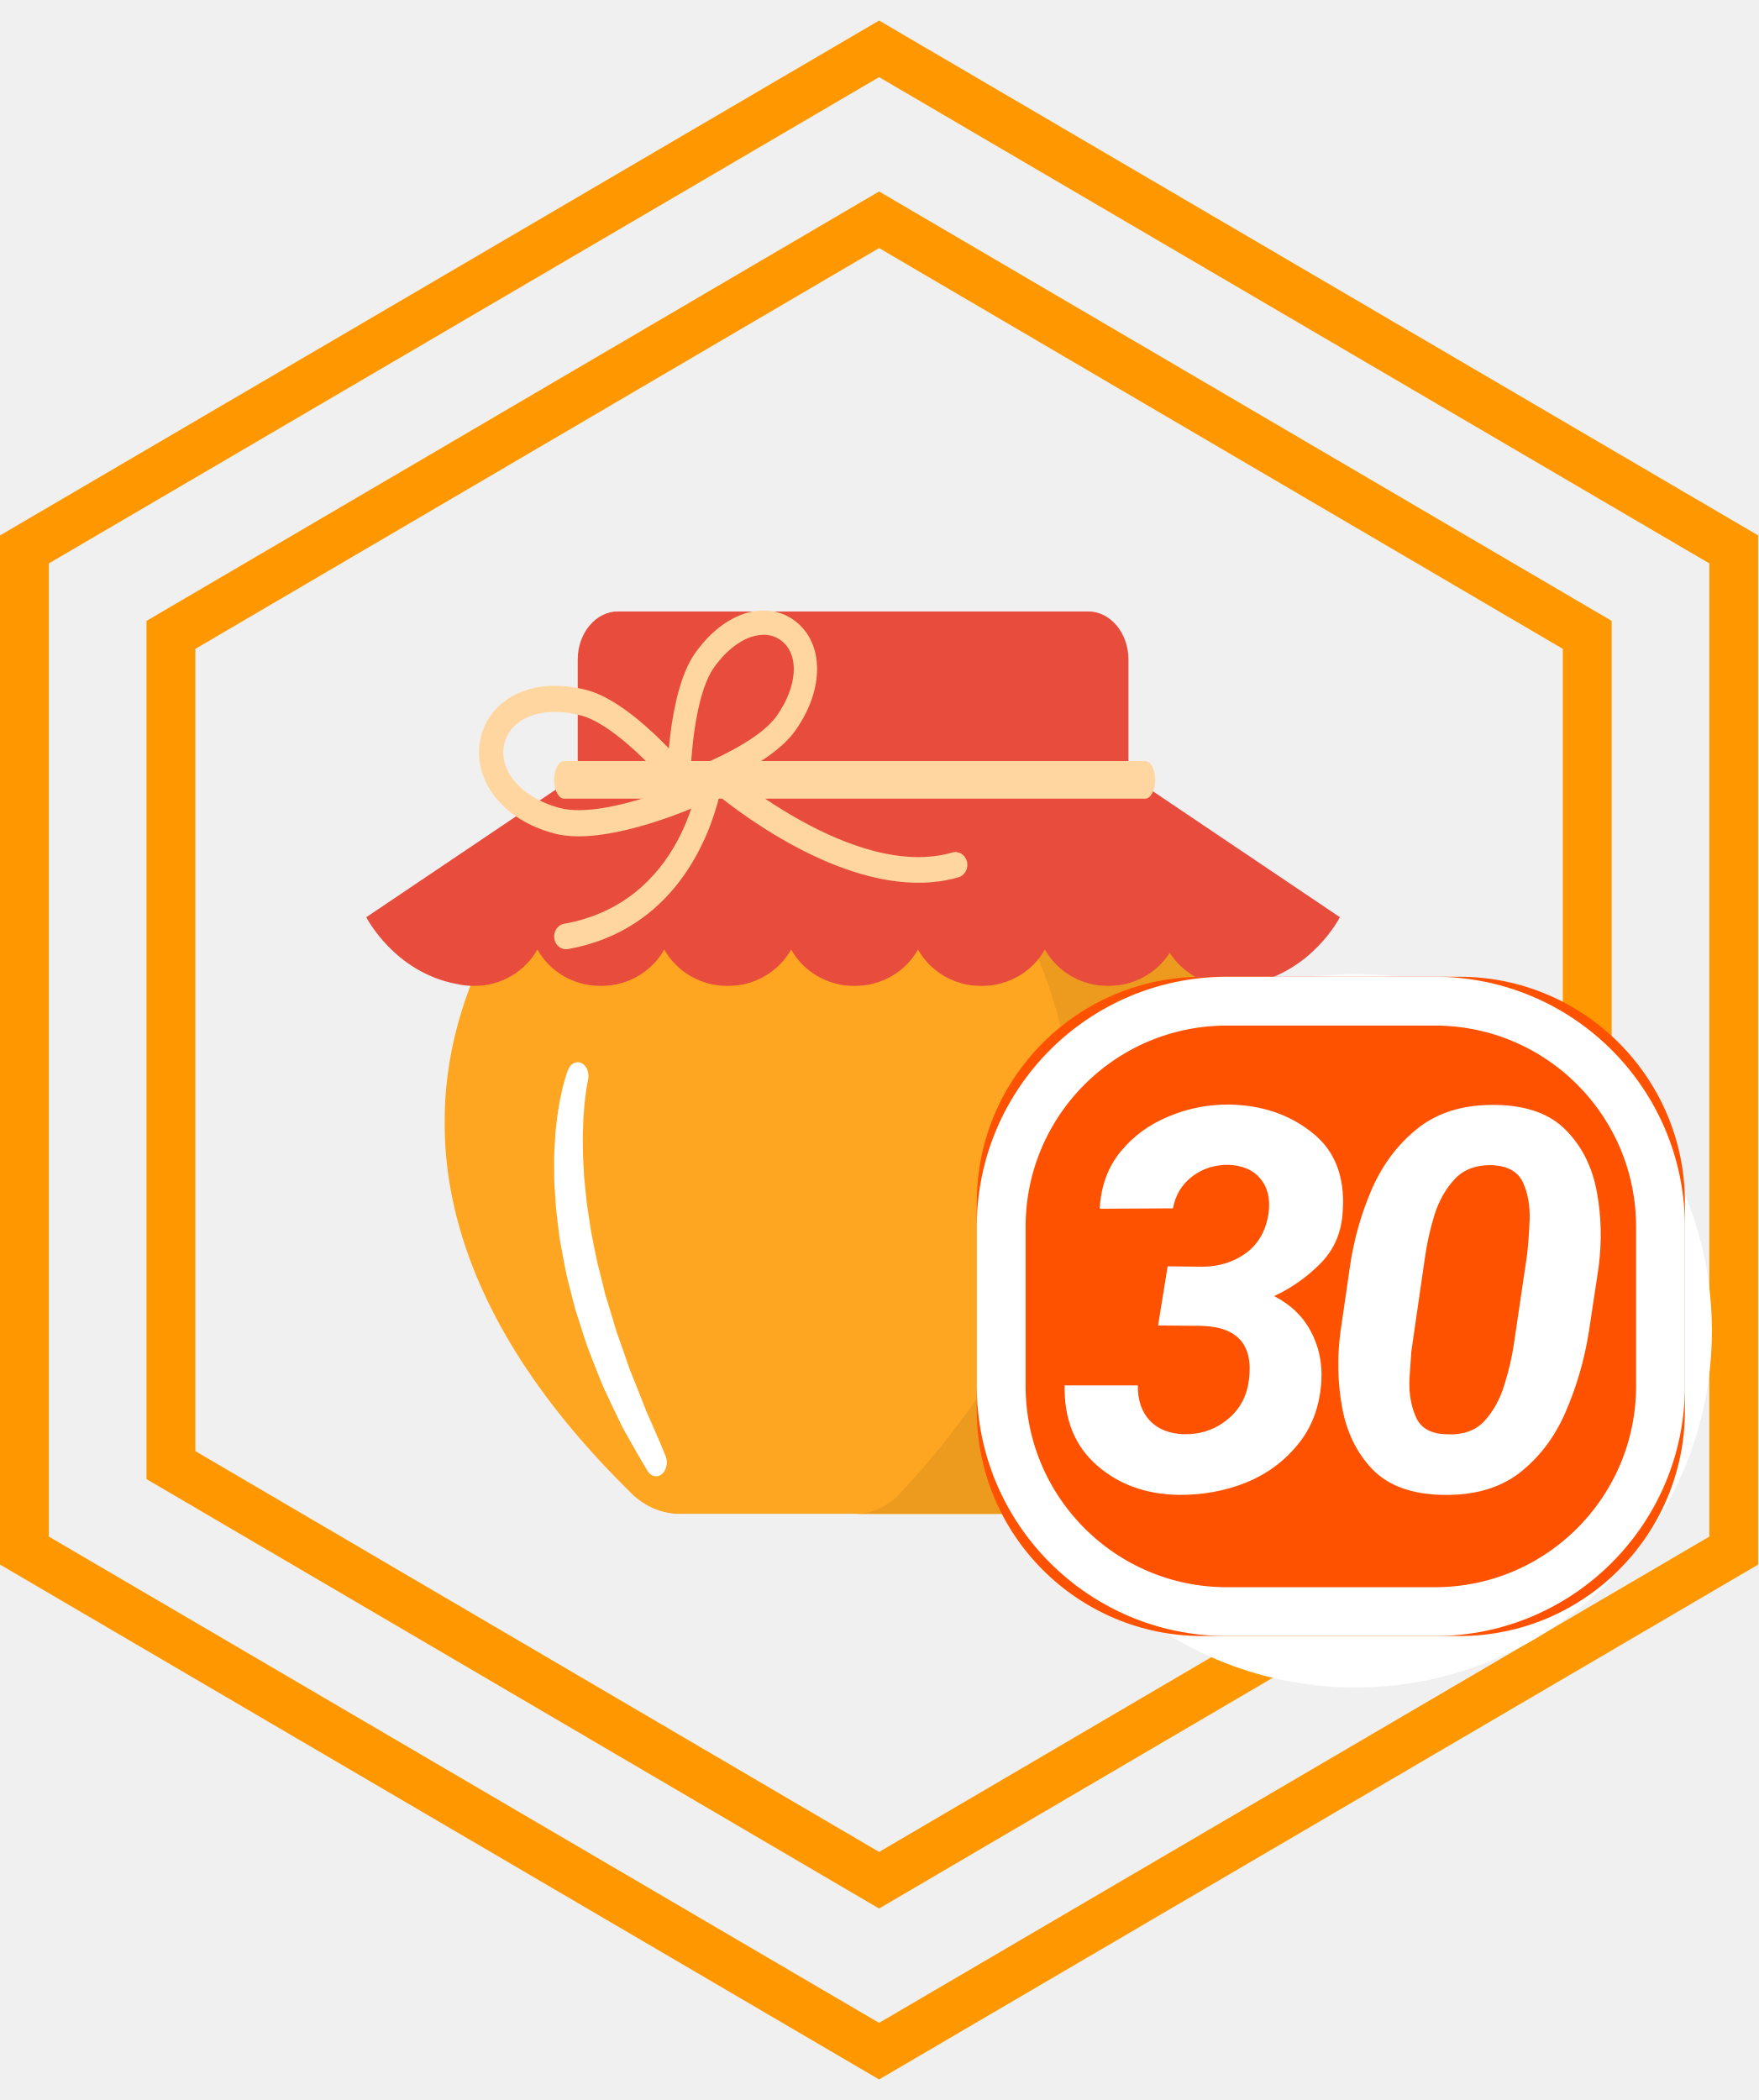
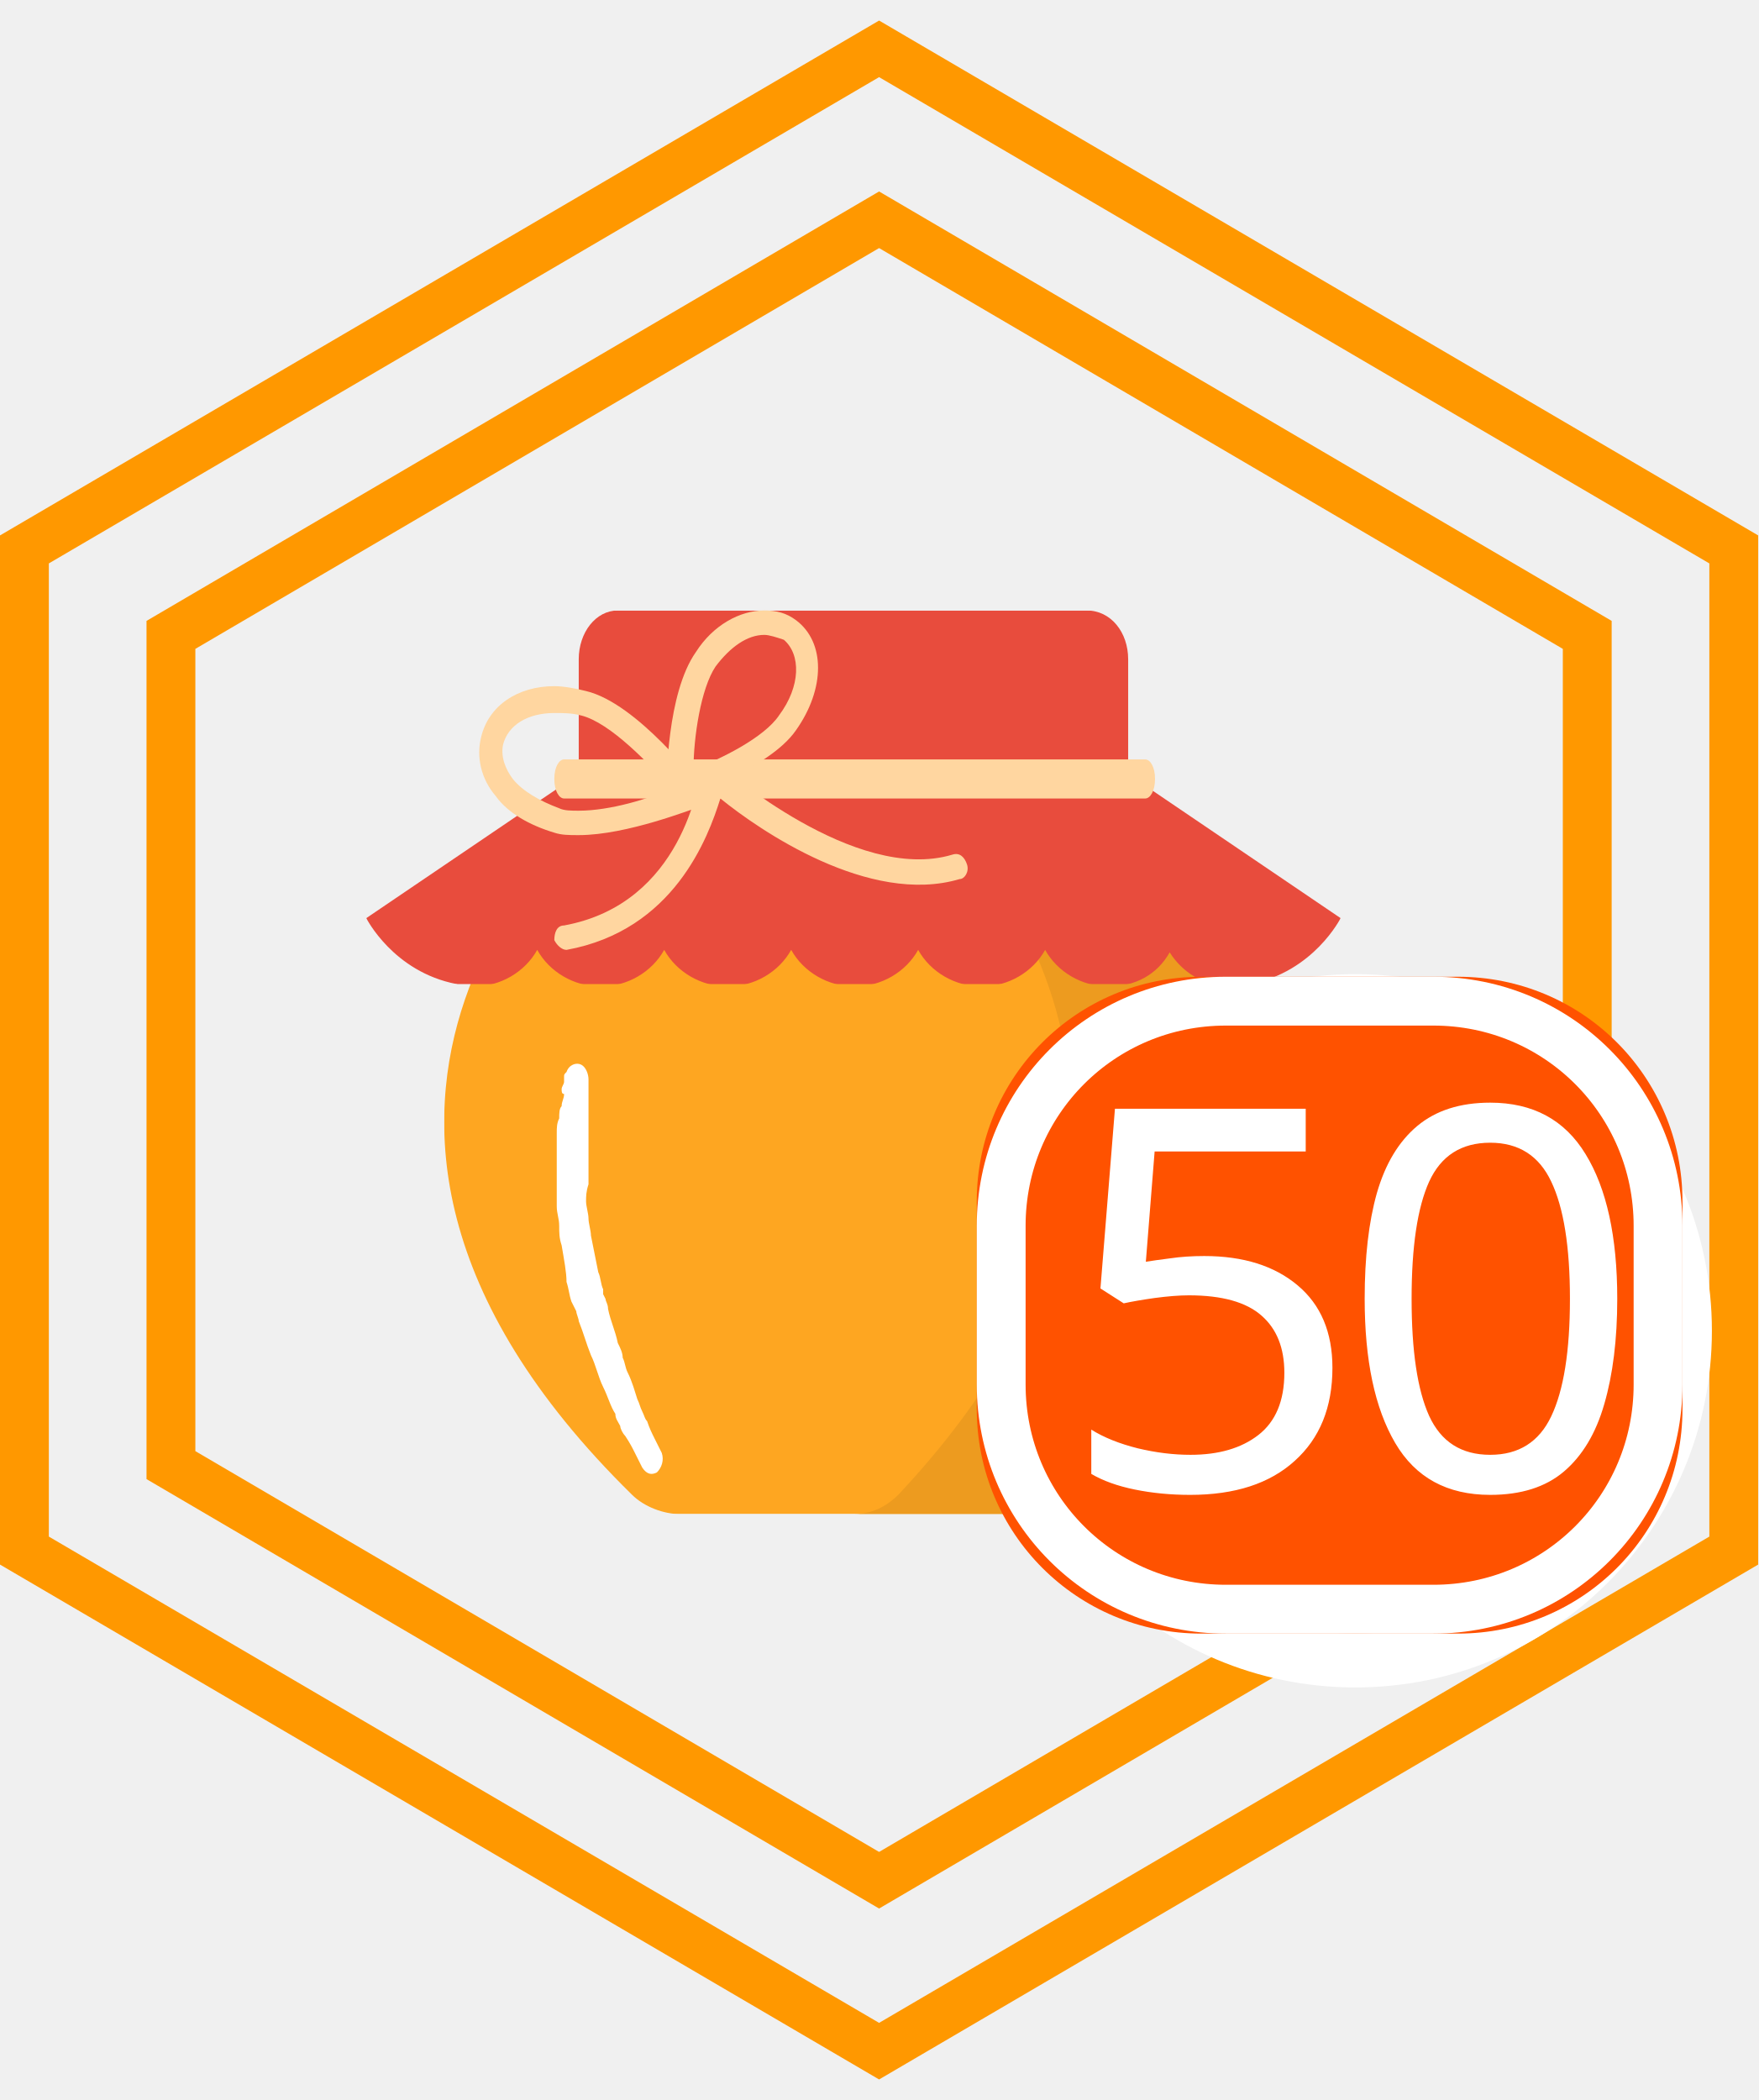
- <svg xmlns="http://www.w3.org/2000/svg" xmlns:xlink="http://www.w3.org/1999/xlink" width="72px" height="86px" viewBox="0 0 72 86" version="1.1">
-   <defs>
-     <polygon id="path-1" points="0.129 29.292 35.313 29.292 35.313 0.098 0.129 0.098" />
-     <polygon id="path-3" points="0 0.037 0 15.379 39.871 15.379 39.871 0.037" />
-     <rect id="path-5" x="39" y="38" width="29" height="27" rx="9.24" />
-   </defs>
-   <g id="Page-1" stroke="none" stroke-width="1" fill="none" fill-rule="evenodd">
+ <svg xmlns="http://www.w3.org/2000/svg" version="1.1" id="レイヤー_1" x="0px" y="0px" viewBox="0 0 72 86" style="enable-background:new 0 0 72 86;" xml:space="preserve">
+   <style type="text/css">
+ 	.st0{filter:url(#Adobe_OpacityMaskFilter);}
+ 	.st1{fill:#FFFFFF;}
+ 	.st2{mask:url(#mask-2);fill:#FEA621;}
+ 	.st3{fill:#ED9B1F;}
+ 	.st4{filter:url(#Adobe_OpacityMaskFilter_1_);}
+ 	.st5{mask:url(#mask-4);fill:#E84C3D;}
+ 	.st6{fill:#FFD6A0;}
+ 	.st7{fill:none;stroke:#FF9800;stroke-width:2;}
+ 	.st8{fill:#FF5200;stroke:#FFFFFF;stroke-width:2.21;}
+ 	.st9{fill:#FF5200;}
+ 	.st10{fill:none;stroke:#FFFFFF;stroke-width:2;}
+ 	.st11{font-family:'Roboto-Bold';}
+ 	.st12{font-size:21.84px;}
+ 	.st13{letter-spacing:-1;}
+ </style>
+   <g id="Page-1_1_">
    <g id="badge-answer-30" transform="translate(1, 2)">
      <g id="Page-1" transform="translate(14, 23)">
        <g id="Group-3" transform="translate(3.076923, 7.708333)">
          <g id="Fill-1-Clipped">
-             <mask id="mask-2" fill="white">
-               <use xlink:href="#path-1" />
+             <g id="path-1_1_">
+ 					</g>
+             <defs>
+               <filter id="Adobe_OpacityMaskFilter" filterUnits="userSpaceOnUse" x="0.1" y="0.1" width="35.2" height="29.2">
+                 <feColorMatrix type="matrix" values="1 0 0 0 0  0 1 0 0 0  0 0 1 0 0  0 0 0 1 0" />
+               </filter>
+             </defs>
+             <mask maskUnits="userSpaceOnUse" x="0.1" y="0.1" width="35.2" height="29.2" id="mask-2">
+               <g class="st0">
+                 <polygon id="path-1" class="st1" points="0.1,29.3 35.3,29.3 35.3,0.1 0.1,0.1        " />
+               </g>
            </mask>
-             <g id="path-1" />
-             <path d="M28.923,0.098 C28.923,0.098 44.128,12.334 27.629,28.479 C27.101,28.996 26.385,29.292 25.636,29.292 L9.806,29.292 C9.057,29.292 8.342,28.996 7.813,28.479 C-8.686,12.334 6.519,0.098 6.519,0.098 L28.923,0.098 Z" id="Fill-1" fill="#FEA621" fill-rule="nonzero" mask="url(#mask-2)" />
+             <path id="Fill-1" class="st2" d="M28.9,0.1c0,0,15.2,12.2-1.3,28.4c-0.5,0.5-1.2,0.8-2,0.8H9.8c-0.7,0-1.5-0.3-2-0.8       C-8.7,12.3,6.5,0.1,6.5,0.1H28.9z" />
          </g>
        </g>
-         <path d="M9.079,19.242 C9.079,19.242 9.075,19.258 9.068,19.289 C9.059,19.323 9.056,19.354 9.046,19.405 C9.042,19.429 9.037,19.456 9.032,19.486 C9.027,19.52 9.021,19.558 9.015,19.598 C9.005,19.68 8.987,19.768 8.975,19.876 C8.963,19.982 8.95,20.1 8.935,20.228 C8.925,20.358 8.914,20.499 8.902,20.649 C8.887,20.798 8.884,20.96 8.879,21.131 C8.878,21.302 8.859,21.478 8.867,21.667 C8.869,21.854 8.871,22.049 8.873,22.251 C8.878,22.453 8.894,22.663 8.904,22.878 C8.91,22.985 8.916,23.094 8.921,23.204 C8.929,23.315 8.944,23.426 8.955,23.538 C8.98,23.763 9.001,23.994 9.024,24.227 C9.054,24.46 9.095,24.696 9.13,24.935 C9.168,25.174 9.197,25.417 9.25,25.658 C9.351,26.14 9.43,26.636 9.567,27.116 C9.626,27.359 9.686,27.602 9.746,27.843 L9.79,28.024 L9.845,28.201 C9.881,28.319 9.917,28.437 9.952,28.554 C10.101,29.02 10.218,29.493 10.386,29.926 C10.464,30.145 10.542,30.36 10.614,30.573 C10.69,30.784 10.751,30.998 10.834,31.193 C10.995,31.585 11.142,31.961 11.277,32.308 C11.346,32.481 11.409,32.649 11.474,32.806 C11.542,32.96 11.607,33.107 11.668,33.245 C11.788,33.522 11.893,33.763 11.98,33.963 C12.15,34.363 12.245,34.596 12.245,34.596 L12.257,34.627 C12.37,34.905 12.287,35.249 12.07,35.394 C11.878,35.523 11.646,35.452 11.518,35.239 C11.518,35.239 11.389,35.027 11.169,34.649 C11.06,34.458 10.927,34.227 10.776,33.961 C10.7,33.827 10.62,33.685 10.536,33.535 C10.454,33.383 10.378,33.213 10.294,33.042 C10.127,32.696 9.947,32.32 9.761,31.918 C9.58,31.513 9.411,31.068 9.232,30.611 C9.044,30.159 8.891,29.665 8.733,29.165 C8.693,29.04 8.653,28.914 8.614,28.788 L8.554,28.599 L8.503,28.404 C8.436,28.144 8.369,27.882 8.302,27.621 C8.161,27.101 8.078,26.555 7.974,26.028 C7.918,25.766 7.892,25.495 7.858,25.231 C7.827,24.966 7.791,24.706 7.766,24.448 C7.748,24.187 7.729,23.931 7.716,23.681 C7.71,23.555 7.699,23.432 7.697,23.309 C7.696,23.185 7.695,23.064 7.695,22.944 C7.696,22.703 7.687,22.47 7.697,22.244 C7.71,22.018 7.722,21.799 7.734,21.589 C7.741,21.38 7.771,21.179 7.791,20.989 C7.812,20.798 7.832,20.618 7.863,20.449 C7.892,20.28 7.915,20.123 7.944,19.977 C7.977,19.833 8.006,19.7 8.033,19.58 C8.059,19.46 8.093,19.352 8.118,19.26 C8.131,19.213 8.143,19.171 8.155,19.131 C8.168,19.089 8.181,19.05 8.192,19.016 C8.214,18.949 8.232,18.889 8.243,18.864 C8.254,18.836 8.259,18.82 8.259,18.82 C8.366,18.538 8.631,18.42 8.851,18.557 C9.049,18.681 9.143,18.97 9.081,19.233 L9.079,19.242 Z" id="Fill-4" fill="#FFFFFF" fill-rule="nonzero" />
-         <path d="M28.327,36.184 C27.842,36.704 27.185,37 26.497,37 L20,37 C20.687,37 21.345,36.704 21.83,36.184 C36.983,19.987 23.019,7.708 23.019,7.708 L29.517,7.708 C29.517,7.708 43.48,19.987 28.327,36.184" id="Fill-6" fill="#ED9B1F" fill-rule="nonzero" />
+         <path id="Fill-4" class="st1" d="M9.1,19.2C9.1,19.2,9.1,19.3,9.1,19.2c0,0.1,0,0.1,0,0.2c0,0,0,0.1,0,0.1c0,0,0,0.1,0,0.1     c0,0.1,0,0.2,0,0.3c0,0.1,0,0.2,0,0.4c0,0.1,0,0.3,0,0.4c0,0.1,0,0.3,0,0.5c0,0.2,0,0.3,0,0.5c0,0.2,0,0.4,0,0.6     c0,0.2,0,0.4,0,0.6c0,0.1,0,0.2,0,0.3c0,0.1,0,0.2,0,0.3C9,23.8,9,24,9,24.2c0,0.2,0.1,0.5,0.1,0.7c0,0.2,0.1,0.5,0.1,0.7     c0.1,0.5,0.2,1,0.3,1.5c0.1,0.2,0.1,0.5,0.2,0.7l0,0.2l0.1,0.2c0,0.1,0.1,0.2,0.1,0.4c0.1,0.5,0.3,0.9,0.4,1.4     c0.1,0.2,0.2,0.4,0.2,0.6c0.1,0.2,0.1,0.4,0.2,0.6c0.2,0.4,0.3,0.8,0.4,1.1c0.1,0.2,0.1,0.3,0.2,0.5c0.1,0.2,0.1,0.3,0.2,0.4     c0.1,0.3,0.2,0.5,0.3,0.7c0.2,0.4,0.3,0.6,0.3,0.6l0,0c0.1,0.3,0,0.6-0.2,0.8c-0.2,0.1-0.4,0.1-0.6-0.2c0,0-0.1-0.2-0.3-0.6     c-0.1-0.2-0.2-0.4-0.4-0.7c-0.1-0.1-0.2-0.3-0.2-0.4c-0.1-0.2-0.2-0.3-0.2-0.5c-0.2-0.3-0.3-0.7-0.5-1.1     c-0.2-0.4-0.3-0.9-0.5-1.3c-0.2-0.5-0.3-0.9-0.5-1.4c0-0.1-0.1-0.3-0.1-0.4l-0.1-0.2l-0.1-0.2c-0.1-0.3-0.1-0.5-0.2-0.8     C8.2,27.1,8.1,26.6,8,26c-0.1-0.3-0.1-0.5-0.1-0.8c0-0.3-0.1-0.5-0.1-0.8c0-0.3,0-0.5,0-0.8c0-0.1,0-0.2,0-0.4c0-0.1,0-0.2,0-0.4     c0-0.2,0-0.5,0-0.7c0-0.2,0-0.4,0-0.7c0-0.2,0-0.4,0.1-0.6c0-0.2,0-0.4,0.1-0.5c0-0.2,0.1-0.3,0.1-0.5C8,19.8,8,19.7,8,19.6     c0-0.1,0.1-0.2,0.1-0.3c0,0,0-0.1,0-0.1c0,0,0-0.1,0-0.1c0-0.1,0-0.1,0.1-0.2c0,0,0,0,0,0c0.1-0.3,0.4-0.4,0.6-0.3     C9,18.7,9.1,19,9.1,19.2L9.1,19.2z" />
+         <path id="Fill-6" class="st3" d="M28.3,36.2c-0.5,0.5-1.1,0.8-1.8,0.8H20c0.7,0,1.3-0.3,1.8-0.8C37,20,23,7.7,23,7.7h6.5     C29.5,7.7,43.5,20,28.3,36.2" />
        <g id="Group-10">
          <g id="Fill-8-Clipped">
-             <mask id="mask-4" fill="white">
-               <use xlink:href="#path-3" />
+             <g id="path-3_1_">
+ 					</g>
+             <defs>
+               <filter id="Adobe_OpacityMaskFilter_1_" filterUnits="userSpaceOnUse" x="0" y="0" width="39.9" height="15.3">
+                 <feColorMatrix type="matrix" values="1 0 0 0 0  0 1 0 0 0  0 0 1 0 0  0 0 0 1 0" />
+               </filter>
+             </defs>
+             <mask maskUnits="userSpaceOnUse" x="0" y="0" width="39.9" height="15.3" id="mask-4">
+               <g class="st4">
+                 <polygon id="path-3" class="st1" points="0,0 0,15.4 39.9,15.4 39.9,0        " />
+               </g>
            </mask>
-             <g id="path-3" />
-             <path d="M31.212,6.73 L31.212,2.011 C31.212,0.921 30.469,0.037 29.552,0.037 L10.319,0.037 C9.402,0.037 8.659,0.921 8.659,2.011 L8.659,6.73 L-7.44186047e-05,12.562 C-7.44186047e-05,12.562 1.139,14.811 3.693,15.295 L3.693,15.292 C3.923,15.347 4.162,15.379 4.409,15.379 C5.535,15.379 6.512,14.773 7.007,13.884 C7.502,14.773 8.48,15.379 9.606,15.379 C10.73,15.379 11.708,14.773 12.202,13.884 C12.698,14.773 13.675,15.379 14.801,15.379 C15.927,15.379 16.903,14.773 17.399,13.884 C17.893,14.773 18.87,15.379 19.996,15.379 C21.122,15.379 22.099,14.773 22.594,13.884 C23.088,14.773 24.067,15.379 25.193,15.379 C26.317,15.379 27.295,14.773 27.789,13.884 C28.285,14.773 29.262,15.379 30.387,15.379 C31.456,15.379 32.386,14.833 32.903,14.019 C33.419,14.833 34.349,15.379 35.417,15.379 C35.68,15.379 35.934,15.343 36.176,15.281 L36.18,15.295 C38.733,14.811 39.871,12.562 39.871,12.562 L31.212,6.73 Z" id="Fill-8" fill="#E84C3D" fill-rule="nonzero" mask="url(#mask-4)" />
+             <path id="Fill-8" class="st5" d="M31.2,6.7V2c0-1.1-0.7-2-1.7-2H10.3C9.4,0,8.7,0.9,8.7,2v4.7L0,12.6c0,0,1.1,2.2,3.7,2.7v0       c0.2,0.1,0.5,0.1,0.7,0.1c1.1,0,2.1-0.6,2.6-1.5c0.5,0.9,1.5,1.5,2.6,1.5c1.1,0,2.1-0.6,2.6-1.5c0.5,0.9,1.5,1.5,2.6,1.5       s2.1-0.6,2.6-1.5c0.5,0.9,1.5,1.5,2.6,1.5s2.1-0.6,2.6-1.5c0.5,0.9,1.5,1.5,2.6,1.5c1.1,0,2.1-0.6,2.6-1.5       c0.5,0.9,1.5,1.5,2.6,1.5c1.1,0,2-0.5,2.5-1.4c0.5,0.8,1.4,1.4,2.5,1.4c0.3,0,0.5,0,0.8-0.1l0,0c2.6-0.5,3.7-2.7,3.7-2.7       L31.2,6.7z" />
          </g>
        </g>
-         <path d="M31.894,7.708 L8.106,7.708 C7.878,7.708 7.692,7.363 7.692,6.938 C7.692,6.512 7.878,6.167 8.106,6.167 L31.894,6.167 C32.122,6.167 32.308,6.512 32.308,6.938 C32.308,7.363 32.122,7.708 31.894,7.708" id="Fill-11" fill="#FFD6A0" fill-rule="nonzero" />
-         <path d="M7.731,4.155 C6.633,4.155 5.834,4.661 5.649,5.475 C5.537,5.964 5.673,6.484 6.032,6.942 C6.444,7.467 7.121,7.876 7.936,8.092 C8.15,8.149 8.406,8.178 8.697,8.178 C9.978,8.178 11.605,7.634 12.498,7.293 C11.599,6.249 9.998,4.621 8.801,4.303 C8.432,4.205 8.072,4.155 7.731,4.155 M8.697,9.25 C8.326,9.25 7.99,9.211 7.698,9.133 C6.666,8.859 5.828,8.341 5.273,7.634 C4.703,6.907 4.494,6.05 4.683,5.219 C4.98,3.922 6.176,3.083 7.731,3.083 C8.152,3.083 8.592,3.143 9.039,3.262 C11.105,3.811 13.624,7.039 13.731,7.177 C13.832,7.308 13.87,7.483 13.832,7.648 C13.794,7.814 13.685,7.95 13.539,8.015 C13.426,8.066 10.748,9.25 8.697,9.25" id="Fill-13" fill="#FFD6A0" fill-rule="nonzero" />
-         <path d="M16.274,0.997 C15.59,0.997 14.827,1.5 14.234,2.342 C13.587,3.258 13.351,5.262 13.285,6.501 C14.399,6.066 16.163,5.233 16.808,4.318 C17.664,3.105 17.743,1.809 16.997,1.236 C16.79,1.077 16.546,0.997 16.274,0.997 M12.786,7.708 C12.685,7.708 12.586,7.675 12.503,7.611 C12.38,7.517 12.308,7.368 12.308,7.209 C12.308,7.053 12.323,3.369 13.464,1.751 C14.249,0.638 15.273,0 16.274,0 C16.748,0 17.194,0.15 17.563,0.433 C18.755,1.348 18.761,3.23 17.578,4.908 C16.437,6.527 13.071,7.639 12.928,7.685 C12.881,7.701 12.833,7.708 12.786,7.708" id="Fill-15" fill="#FFD6A0" fill-rule="nonzero" />
-         <path d="M8.179,13.875 C7.945,13.875 7.739,13.693 7.699,13.436 C7.655,13.15 7.834,12.88 8.099,12.832 C13.019,11.948 13.635,6.847 13.658,6.63 C13.68,6.44 13.796,6.276 13.961,6.204 C14.126,6.133 14.315,6.164 14.452,6.286 C14.507,6.335 19.915,11.094 24.002,9.911 C24.261,9.836 24.529,10.002 24.599,10.282 C24.668,10.562 24.514,10.85 24.255,10.926 C20.514,12.008 16.078,8.899 14.457,7.615 C14.029,9.335 12.607,13.087 8.259,13.868 C8.232,13.872 8.205,13.875 8.179,13.875" id="Fill-17" fill="#FFD6A0" fill-rule="nonzero" />
+         <path id="Fill-11" class="st6" d="M31.9,7.7H8.1c-0.2,0-0.4-0.3-0.4-0.8s0.2-0.8,0.4-0.8h23.8c0.2,0,0.4,0.3,0.4,0.8     S32.1,7.7,31.9,7.7" />
+         <path id="Fill-13" class="st6" d="M7.7,4.2c-1.1,0-1.9,0.5-2.1,1.3C5.5,6,5.7,6.5,6,6.9c0.4,0.5,1.1,0.9,1.9,1.2     c0.2,0.1,0.5,0.1,0.8,0.1c1.3,0,2.9-0.5,3.8-0.9c-0.9-1-2.5-2.7-3.7-3C8.4,4.2,8.1,4.2,7.7,4.2 M8.7,9.2c-0.4,0-0.7,0-1-0.1     c-1-0.3-1.9-0.8-2.4-1.5C4.7,6.9,4.5,6,4.7,5.2c0.3-1.3,1.5-2.1,3-2.1c0.4,0,0.9,0.1,1.3,0.2c2.1,0.5,4.6,3.8,4.7,3.9     c0.1,0.1,0.1,0.3,0.1,0.5c0,0.2-0.1,0.3-0.3,0.4C13.4,8.1,10.7,9.2,8.7,9.2" />
+         <path id="Fill-15" class="st6" d="M16.3,1c-0.7,0-1.4,0.5-2,1.3c-0.6,0.9-0.9,2.9-0.9,4.2c1.1-0.4,2.9-1.3,3.5-2.2     c0.9-1.2,0.9-2.5,0.2-3.1C16.8,1.1,16.5,1,16.3,1 M12.8,7.7c-0.1,0-0.2,0-0.3-0.1c-0.1-0.1-0.2-0.2-0.2-0.4c0-0.2,0-3.8,1.2-5.5     C14.2,0.6,15.3,0,16.3,0c0.5,0,0.9,0.1,1.3,0.4c1.2,0.9,1.2,2.8,0,4.5c-1.1,1.6-4.5,2.7-4.7,2.8C12.9,7.7,12.8,7.7,12.8,7.7" />
+         <path id="Fill-17" class="st6" d="M8.2,13.9c-0.2,0-0.4-0.2-0.5-0.4c0-0.3,0.1-0.6,0.4-0.6c4.9-0.9,5.5-6,5.6-6.2     c0-0.2,0.1-0.4,0.3-0.4c0.2-0.1,0.4,0,0.5,0.1c0.1,0,5.5,4.8,9.5,3.6c0.3-0.1,0.5,0.1,0.6,0.4c0.1,0.3-0.1,0.6-0.3,0.6     c-3.7,1.1-8.2-2-9.8-3.3C14,9.3,12.6,13.1,8.2,13.9C8.2,13.9,8.2,13.9,8.2,13.9" />
      </g>
-       <polygon id="Polygon-2" stroke="#FF9800" stroke-width="2" points="35 7 64 24 64 58 35 75 6 58 6 24" />
-       <polygon id="Polygon-2" stroke="#FF9800" stroke-width="2" points="35 0 70 20.5 70 61.5 35 82 -2.7533531e-14 61.5 -4.97379915e-14 20.5" />
-       <circle id="Oval-2" stroke="#FFFFFF" stroke-width="2.21" fill="#FF5200" fill-rule="nonzero" cx="54.5" cy="52.5" r="13.5" />
+       <polygon id="Polygon-2" class="st7" points="35,7 64,24 64,58 35,75 6,58 6,24   " />
+       <polygon id="Polygon-2_1_" class="st7" points="35,0 70,20.5 70,61.5 35,82 0,61.5 0,20.5   " />
+       <circle id="Oval-2" class="st8" cx="54.5" cy="52.5" r="13.5" />
      <g id="Rectangle">
-         <use fill="#FF5200" fill-rule="evenodd" xlink:href="#path-5" />
-         <rect stroke="#FFFFFF" stroke-width="2" x="40" y="39" width="27" height="25" rx="9.24" />
+         <g>
+           <path id="path-5" class="st9" d="M48.2,38h10.5c5.1,0,9.2,4.1,9.2,9.2v8.5c0,5.1-4.1,9.2-9.2,9.2H48.2c-5.1,0-9.2-4.1-9.2-9.2      v-8.5C39,42.1,43.1,38,48.2,38z" />
+         </g>
+         <path class="st10" d="M49.2,39h8.5c5.1,0,9.2,4.1,9.2,9.2v6.5c0,5.1-4.1,9.2-9.2,9.2h-8.5c-5.1,0-9.2-4.1-9.2-9.2v-6.5     C40,43.1,44.1,39,49.2,39z" />
      </g>
-       <g id="1" transform="translate(42, 39)" font-weight="700" font-family="Roboto-BlackItalic, Roboto" letter-spacing="-1.6" fill="#FFFFFF" font-size="21.84" font-style="italic">
-         <text id="30">
-           <tspan x="0.315" y="20">30</tspan>
-         </text>
+       <g id="_x31_" transform="translate(42, 39)">
+         <text transform="matrix(1 0 0 1 0.3148 20)" class="st1 st11 st12 st13">50</text>
      </g>
    </g>
  </g>
</svg>
